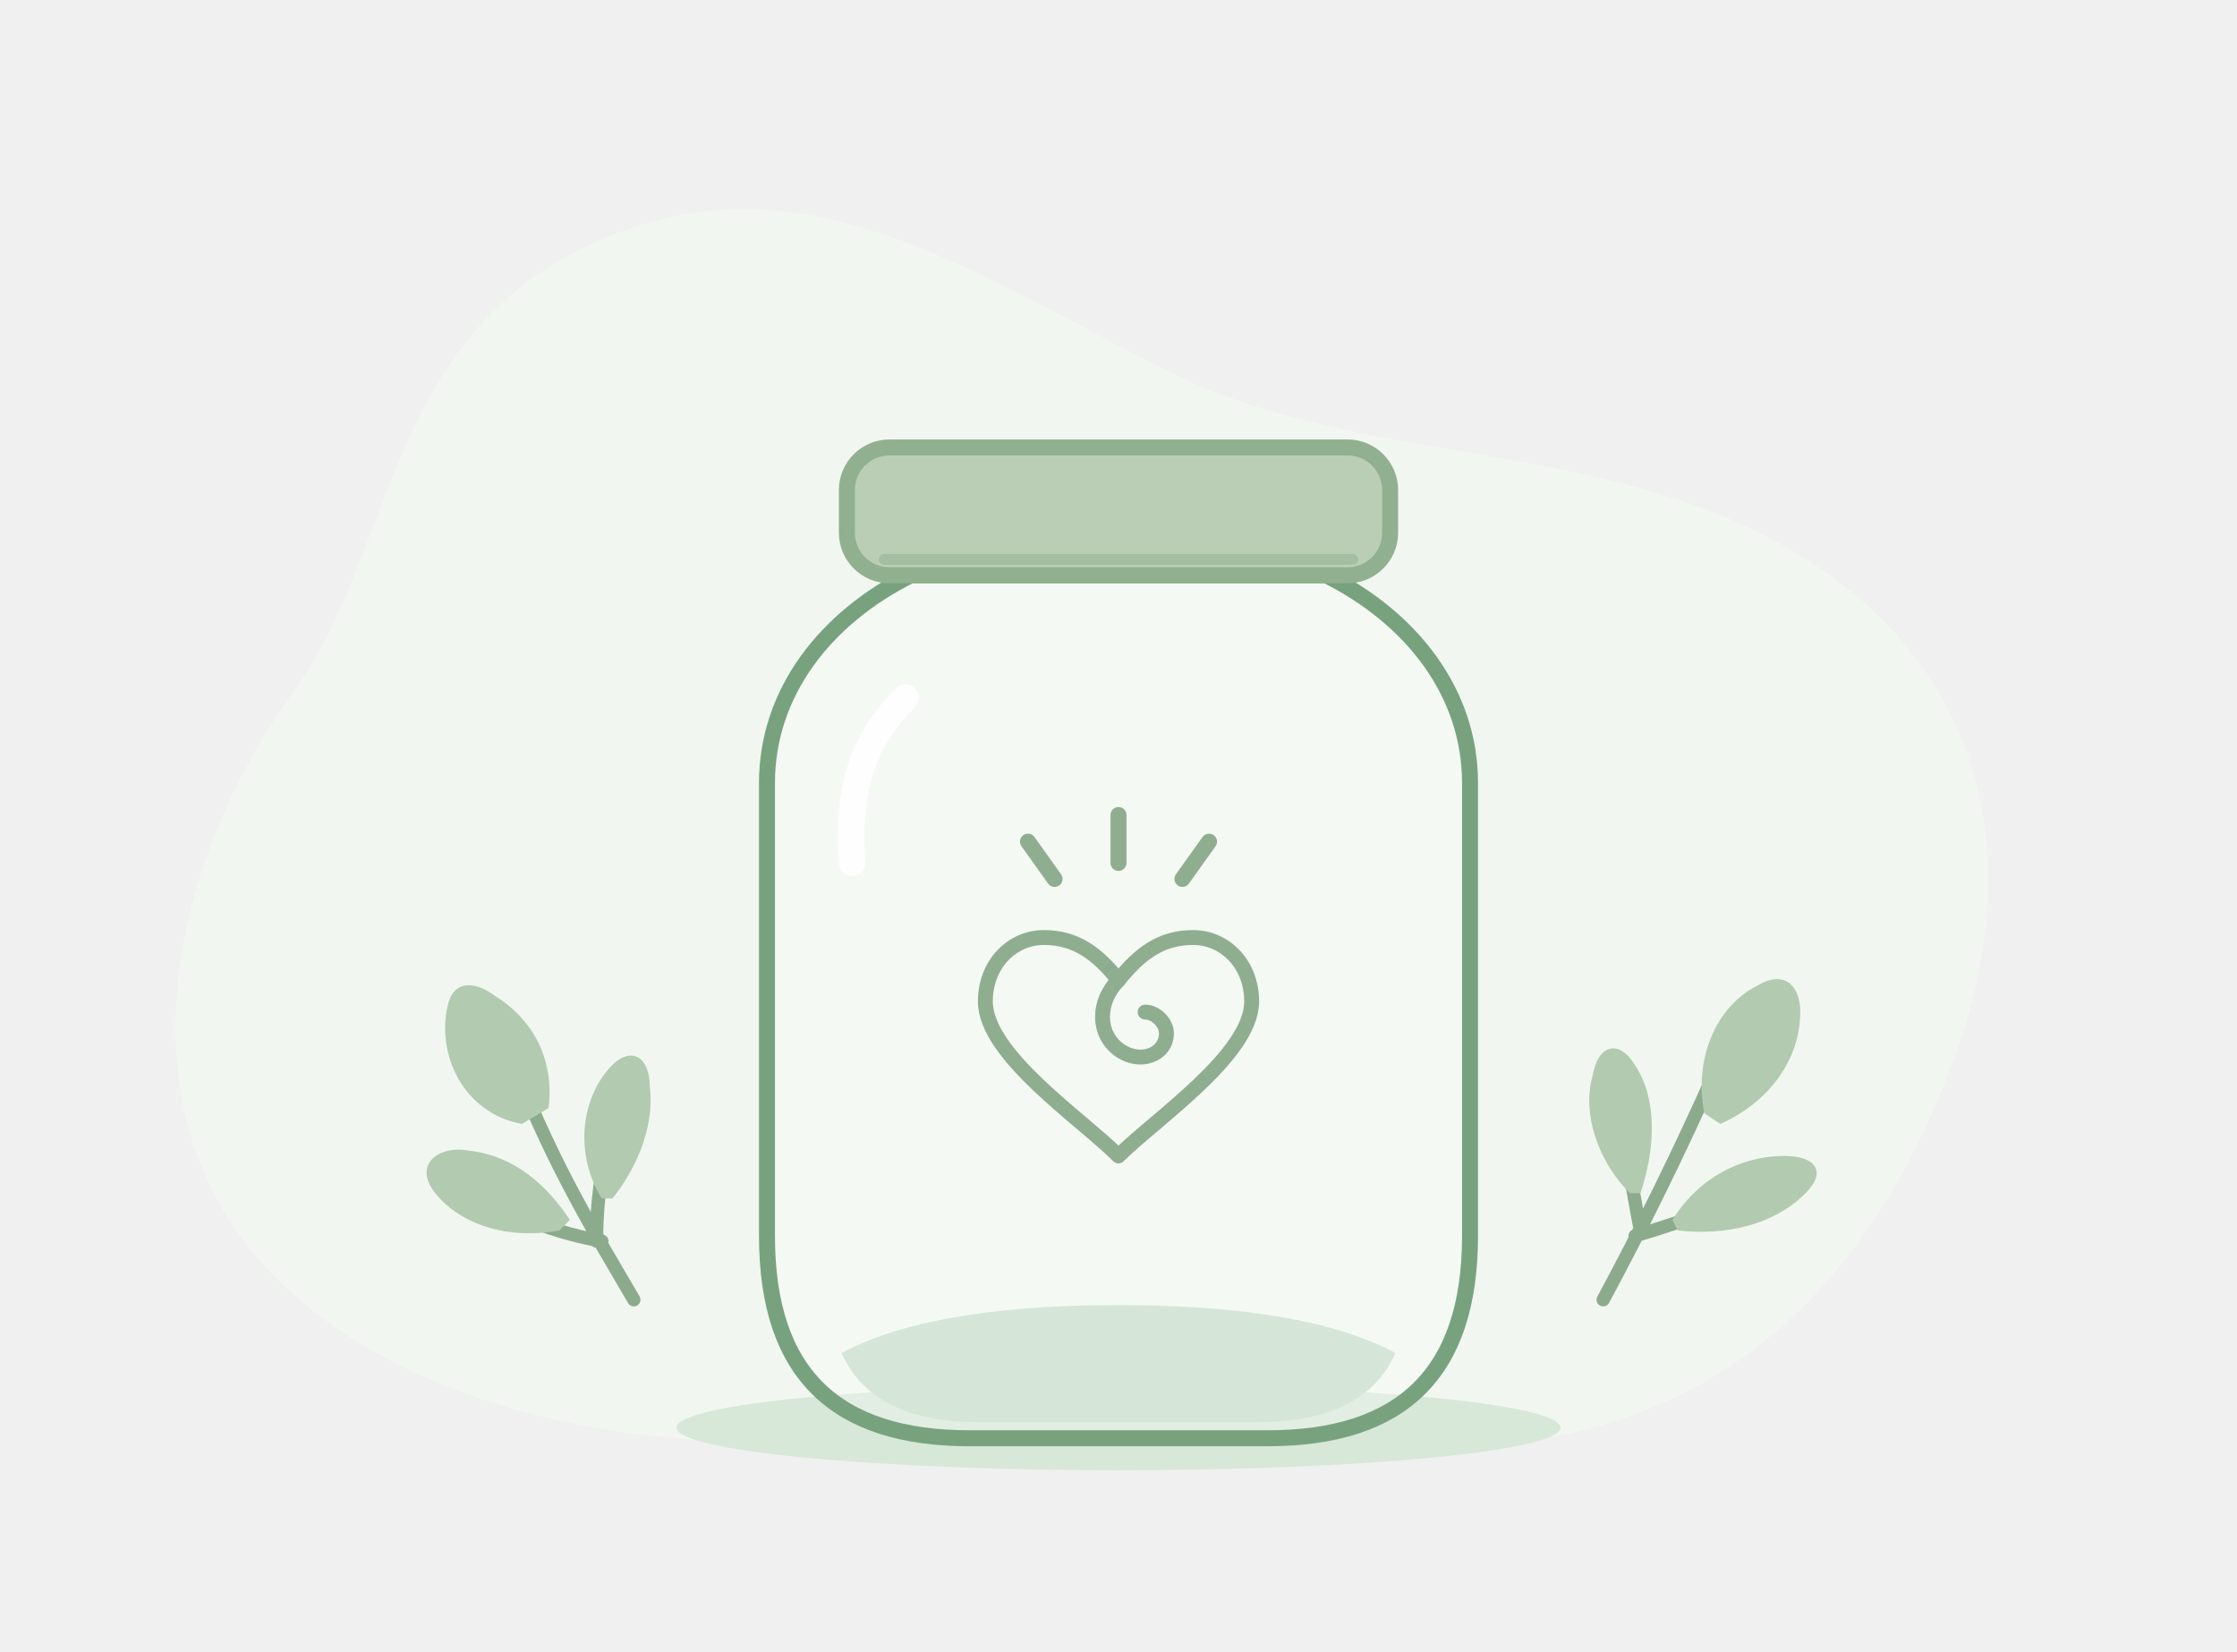
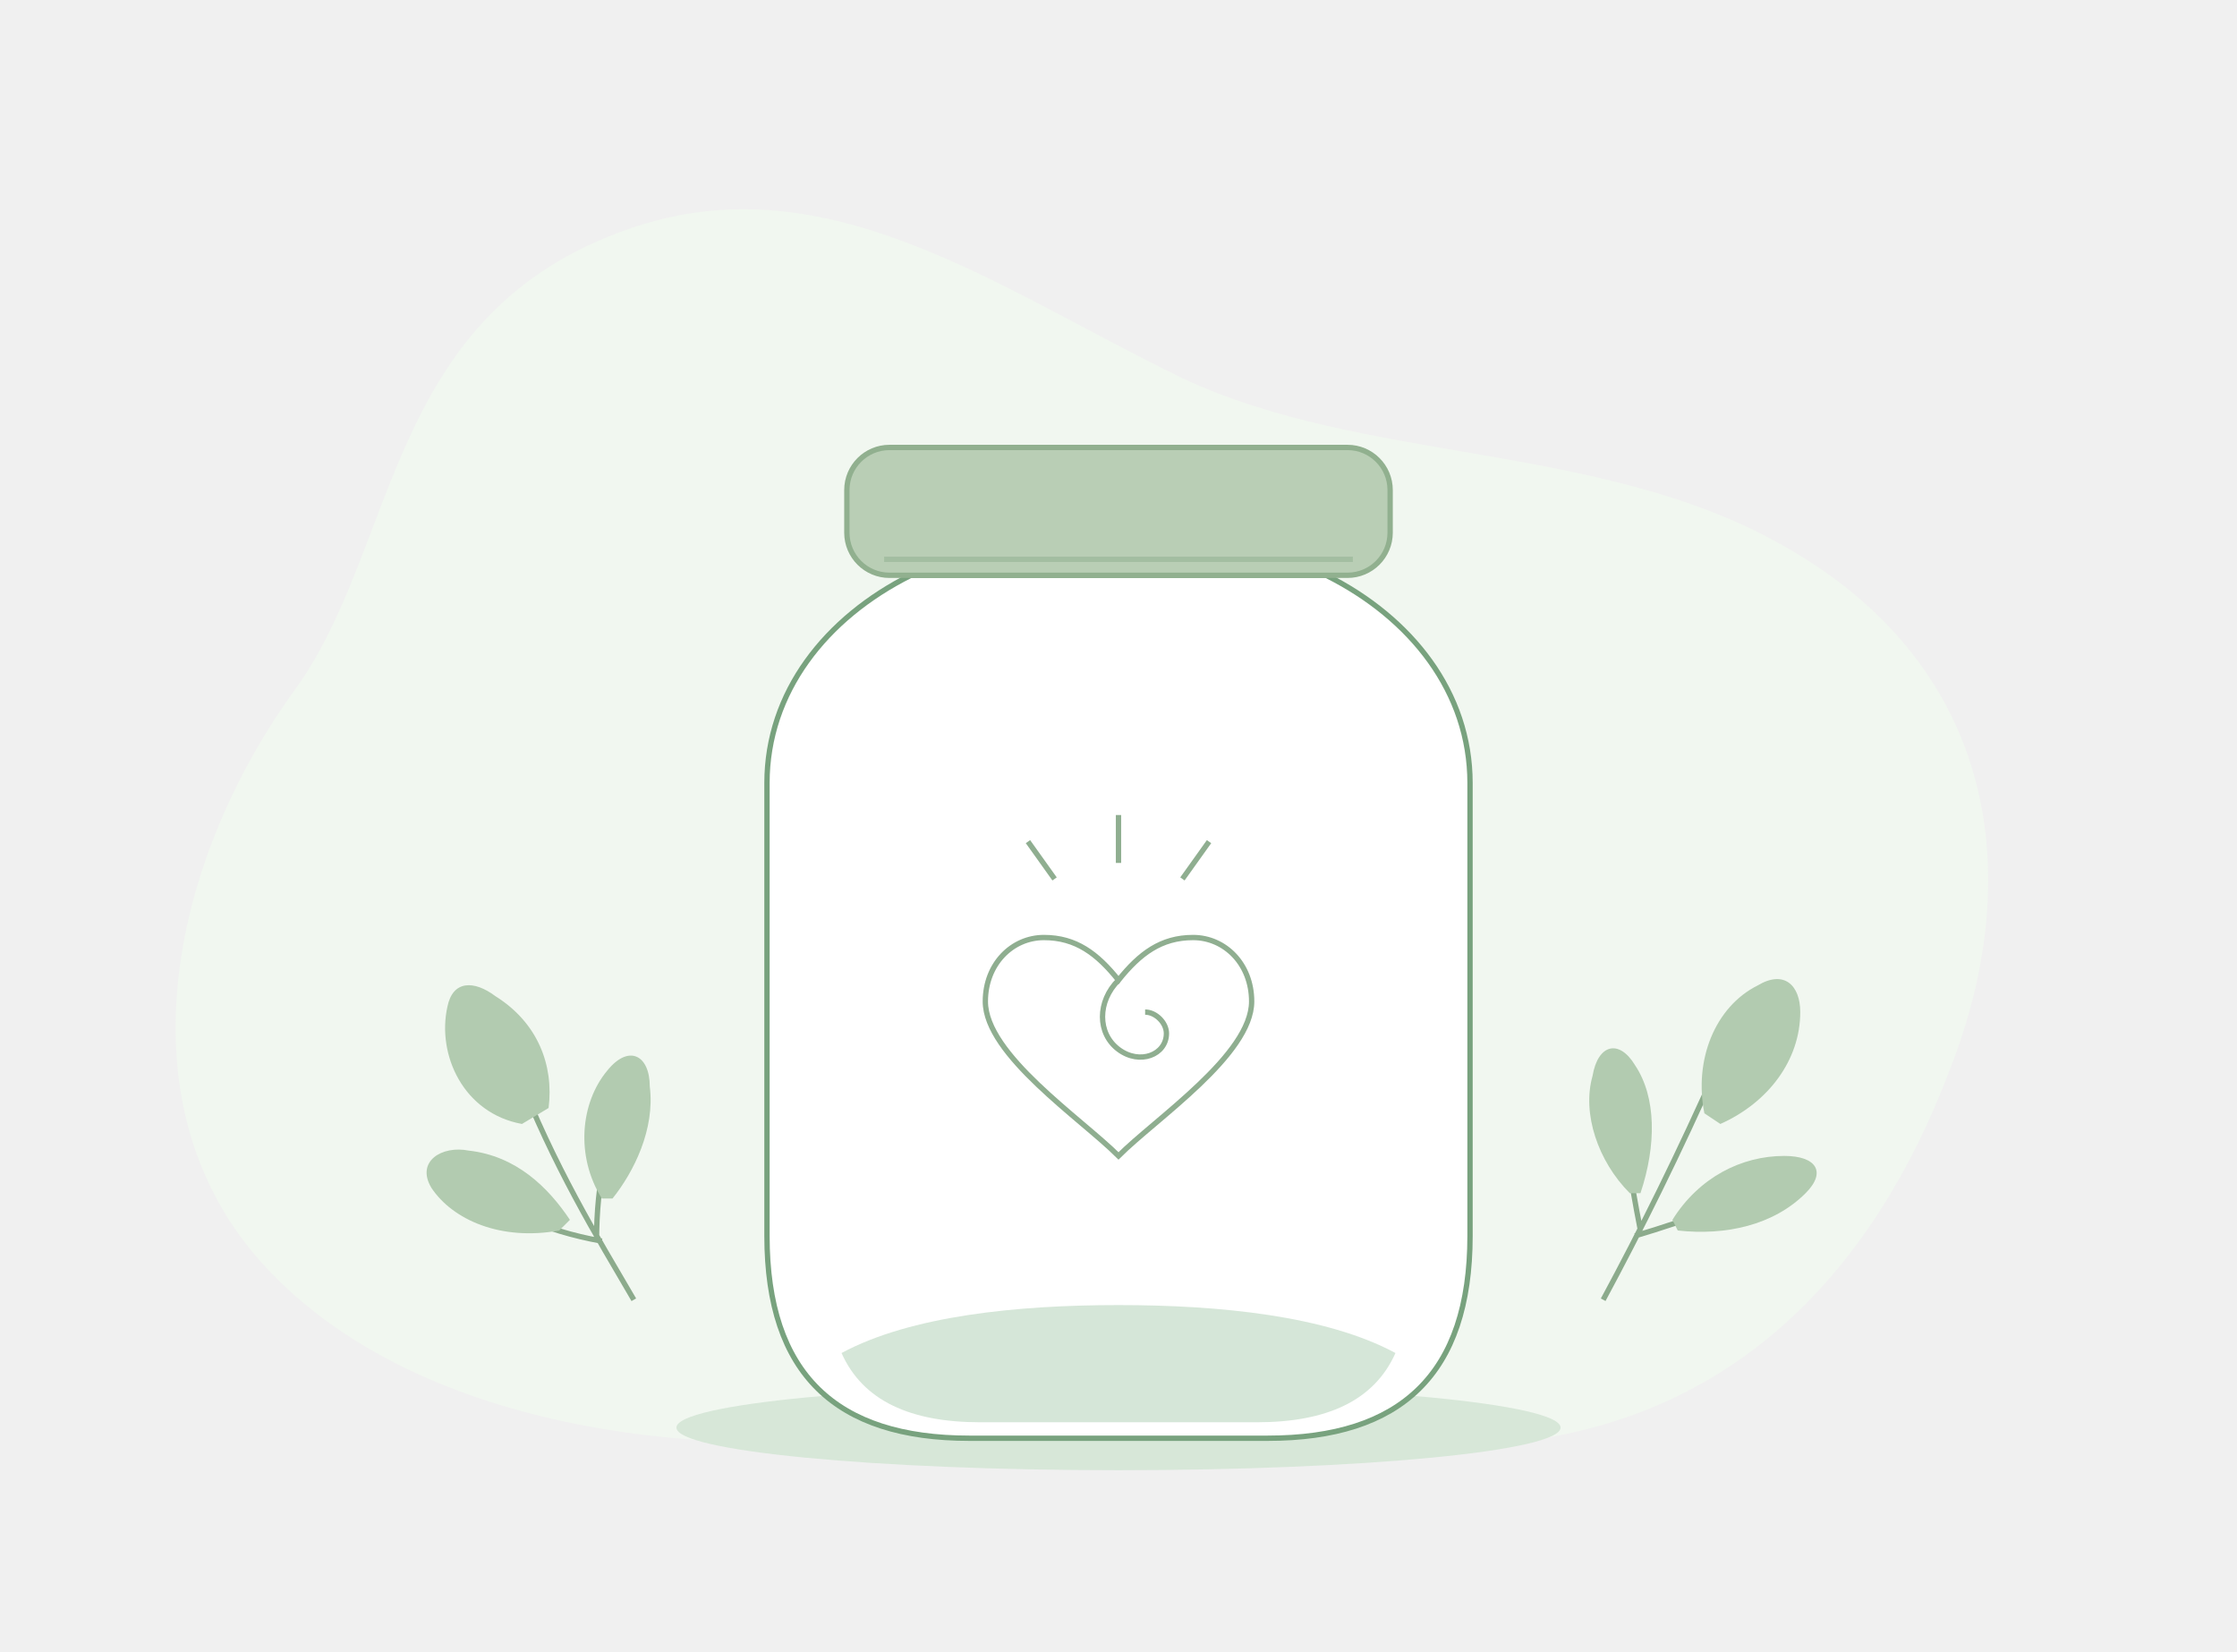
<svg xmlns="http://www.w3.org/2000/svg" viewBox="0 0 420 310" role="img" aria-labelledby="title desc">
  <g id="background-blob">
    <path d="M55 130C75 103 72 59 118 43c37-13 69 11 104 28 34 16 78 12 112 31 40 22 47 61 32 99-14 37-40 66-84 70-41 4-62-9-102-3-51 8-103-1-130-30-28-30-18-76 5-108Z" fill="#f1f7f0" />
  </g>
  <ellipse id="ground-shadow" cx="210" cy="268" rx="83" ry="8" fill="#d7e7d8" />
-   <g id="leaves-left" stroke="#8cab8c" stroke-width="2.5" stroke-linecap="round" stroke-linejoin="round">
+   <g id="leaves-left" stroke="#8cab8c" strokeWidth="2.5" strokeLinecap="round" strokeLinejoin="round">
    <path d="M119 244c-7-12-15-25-22-43M113 233c-11-2-20-6-26-12M112 233c0-11 2-21 7-29" fill="none" />
    <path d="M98 211c-11-2-16-13-14-22 1-5 5-5 9-2 8 5 11 13 10 21Z" fill="#b2cbb0" stroke="none" />
    <path d="M105 231c-11 2-20-2-24-8-3-5 2-8 7-7 9 1 15 7 19 13Z" fill="#b2cbb0" stroke="none" />
    <path d="M113 225c-5-8-4-18 1-24 4-5 8-3 8 3 1 8-3 16-7 21Z" fill="#b2cbb0" stroke="none" />
  </g>
-   <g id="leaves-right" stroke="#8cab8c" stroke-width="2.5" stroke-linecap="round" stroke-linejoin="round">
+   <g id="leaves-right" stroke="#8cab8c" strokeWidth="2.5" strokeLinecap="round" strokeLinejoin="round">
    <path d="M301 244c7-13 14-27 22-45M307 232c10-3 19-6 25-12M308 231c-2-10-3-20-7-27" fill="none" />
    <path d="M320 209c-2-10 2-20 10-24 5-3 8 0 8 5 0 9-6 17-15 21Z" fill="#b2cbb0" stroke="none" />
    <path d="M314 229c5-8 13-12 21-12 6 0 8 3 4 7-6 6-15 8-24 7Z" fill="#b2cbb0" stroke="none" />
    <path d="M306 224c-6-6-9-15-7-22 1-6 5-7 8-2 4 6 4 15 1 24Z" fill="#b2cbb0" stroke="none" />
  </g>
  <g id="jar">
-     <path id="jar-glass" d="M171 108c-16 8-27 22-27 39v85c0 26 13 38 38 38h56c25 0 38-12 38-38v-85c0-17-11-31-27-39Z" fill="#ffffff" fill-opacity=".28" stroke="#78a27e" stroke-width="3" stroke-linejoin="round" />
+     <path id="jar-glass" d="M171 108c-16 8-27 22-27 39v85c0 26 13 38 38 38h56c25 0 38-12 38-38v-85c0-17-11-31-27-39Z" fill="#ffffff" fillOpacity=".28" stroke="#78a27e" strokeWidth="3" strokeLinejoin="round" />
    <path id="jar-bottom-tint" d="M158 254c13-7 33-9 52-9s39 2 52 9c-4 9-13 13-26 13h-52c-13 0-22-4-26-13Z" fill="#d5e6d8" />
-     <path id="jar-highlight" d="M160 162c-1-14 2-23 10-31" fill="none" stroke="#fff" stroke-width="5" stroke-linecap="round" opacity=".9" />
+     <path id="jar-highlight" d="M160 162c-1-14 2-23 10-31" fill="none" stroke="#fff" strokeWidth="5" strokeLinecap="round" opacity=".9" />
    <g id="lid">
-       <rect x="159" y="84" width="102" height="24" rx="8" fill="#b9ceb5" stroke="#91b08f" stroke-width="3" />
-       <path d="M166 105h88" fill="none" stroke="#a3bea1" stroke-width="2" stroke-linecap="round" />
+       <rect x="159" y="84" width="102" height="24" rx="8" fill="#b9ceb5" stroke="#91b08f" strokeWidth="3" />
+       <path d="M166 105h88" fill="none" stroke="#a3bea1" strokeWidth="2" strokeLinecap="round" />
    </g>
  </g>
-   <g id="heart" fill="none" stroke="#8fae90" stroke-width="2.8" stroke-linecap="round" stroke-linejoin="round">
+   <g id="heart" fill="none" stroke="#8fae90" strokeWidth="2.8" strokeLinecap="round" strokeLinejoin="round">
    <path d="M210 217c-7-7-25-19-25-29 0-7 5-12 11-12 6 0 10 3 14 8 4-5 8-8 14-8 6 0 11 5 11 12 0 10-18 22-25 29Z" />
    <path d="M210 184c-4 4-4 10 0 13 4 3 9 1 9-3 0-2-2-4-4-4" />
  </g>
-   <g id="heart-rays" fill="none" stroke="#8fae90" stroke-width="3" stroke-linecap="round">
+   <g id="heart-rays" fill="none" stroke="#8fae90" strokeWidth="3" strokeLinecap="round">
    <path d="M210 162v-9M198 165l-5-7M222 165l5-7" />
  </g>
</svg>
